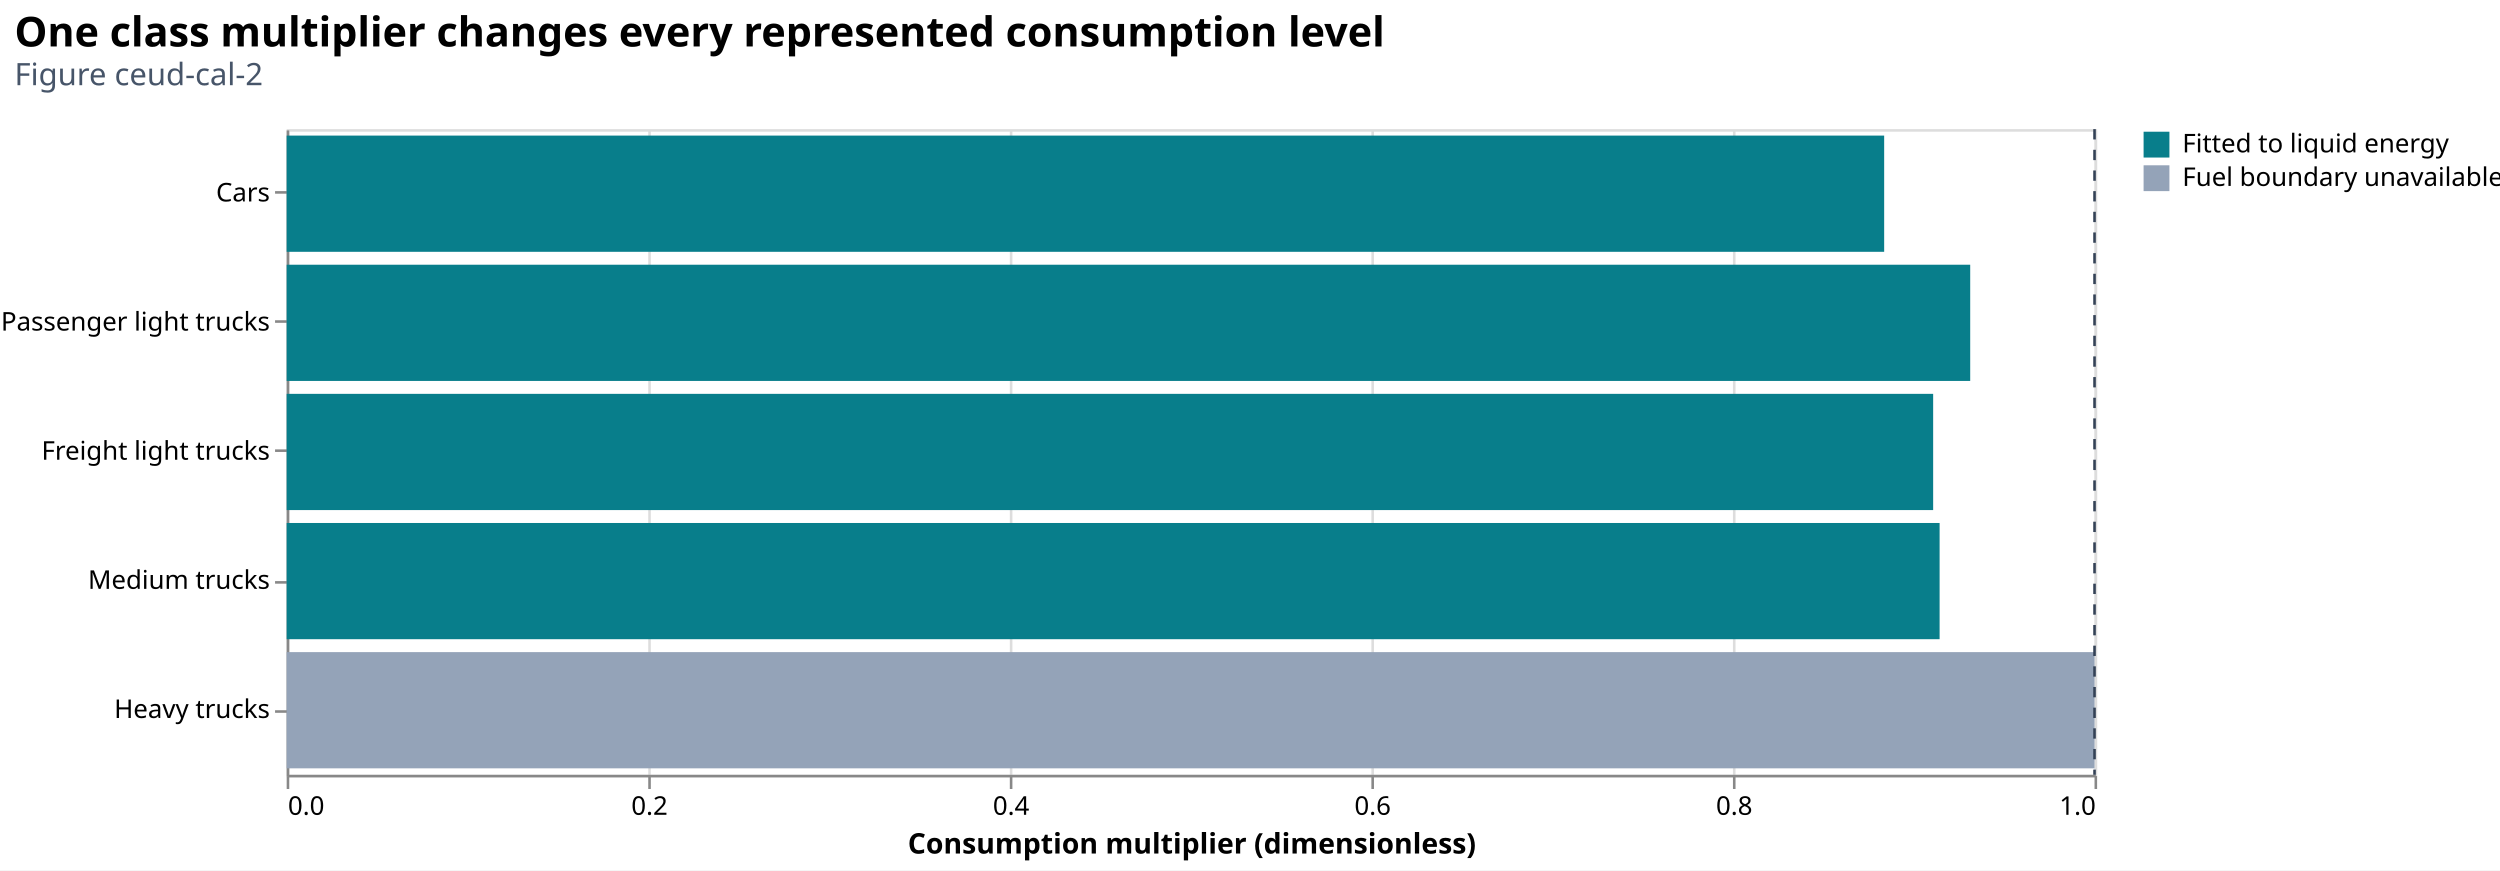
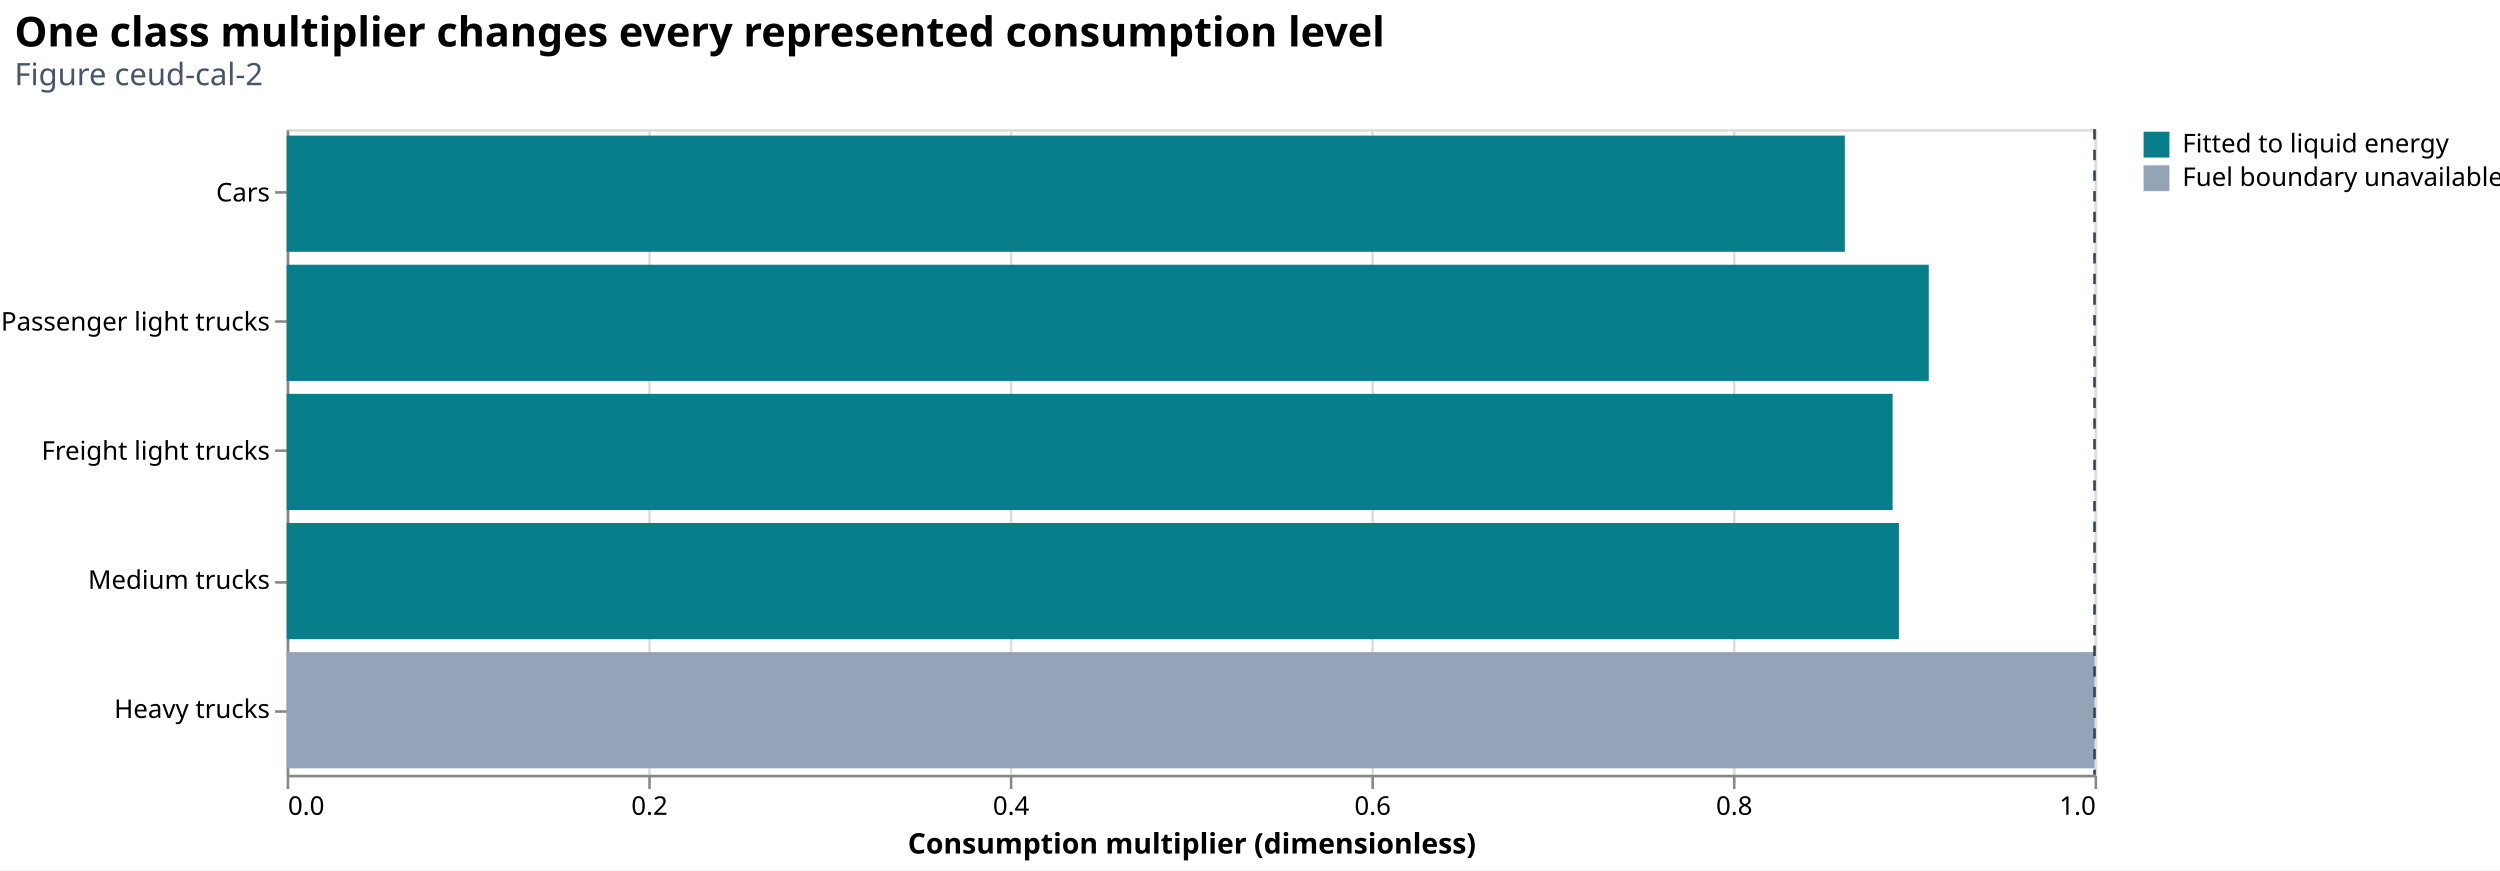
<svg xmlns="http://www.w3.org/2000/svg" version="1.1" class="marks" width="968" height="337" viewBox="0 0 968 337">
  <rect width="968" height="337" fill="white" />
  <g fill="none" stroke-miterlimit="10" transform="translate(111,50)">
    <g class="mark-group role-frame root" role="graphics-object" aria-roledescription="group mark container">
      <g transform="translate(0,0)">
        <path class="background" aria-hidden="true" d="M0.5,0.5h700v250h-700Z" stroke="#ddd" />
        <g>
          <g class="mark-group role-axis" aria-hidden="true">
            <g transform="translate(0.5,250.5)">
              <path class="background" aria-hidden="true" d="M0,0h0v0h0Z" pointer-events="none" />
              <g>
                <g class="mark-rule role-axis-grid" pointer-events="none">
                  <line transform="translate(0,0)" x2="0" y2="-250" stroke="#ddd" stroke-width="1" opacity="1" />
                  <line transform="translate(140,0)" x2="0" y2="-250" stroke="#ddd" stroke-width="1" opacity="1" />
                  <line transform="translate(280,0)" x2="0" y2="-250" stroke="#ddd" stroke-width="1" opacity="1" />
                  <line transform="translate(420,0)" x2="0" y2="-250" stroke="#ddd" stroke-width="1" opacity="1" />
                  <line transform="translate(560,0)" x2="0" y2="-250" stroke="#ddd" stroke-width="1" opacity="1" />
                  <line transform="translate(700,0)" x2="0" y2="-250" stroke="#ddd" stroke-width="1" opacity="1" />
                </g>
              </g>
              <path class="foreground" aria-hidden="true" d="" pointer-events="none" display="none" />
            </g>
          </g>
          <g class="mark-group role-axis" role="graphics-symbol" aria-roledescription="axis" aria-label="X-axis titled 'Consumption multiplier (dimensionless)' for a linear scale with values from 0.0 to 1.0">
            <g transform="translate(0.5,250.5)">
              <path class="background" aria-hidden="true" d="M0,0h0v0h0Z" pointer-events="none" />
              <g>
                <g class="mark-rule role-axis-tick" pointer-events="none">
                  <line transform="translate(0,0)" x2="0" y2="5" stroke="#888" stroke-width="1" opacity="1" />
                  <line transform="translate(140,0)" x2="0" y2="5" stroke="#888" stroke-width="1" opacity="1" />
                  <line transform="translate(280,0)" x2="0" y2="5" stroke="#888" stroke-width="1" opacity="1" />
                  <line transform="translate(420,0)" x2="0" y2="5" stroke="#888" stroke-width="1" opacity="1" />
                  <line transform="translate(560,0)" x2="0" y2="5" stroke="#888" stroke-width="1" opacity="1" />
                  <line transform="translate(700,0)" x2="0" y2="5" stroke="#888" stroke-width="1" opacity="1" />
                </g>
                <g class="mark-text role-axis-label" pointer-events="none">
                  <text text-anchor="start" transform="translate(0,15)" font-family="sans-serif" font-size="10px" fill="#000" opacity="1">0.0</text>
                  <text text-anchor="middle" transform="translate(140,15)" font-family="sans-serif" font-size="10px" fill="#000" opacity="1">0.2</text>
                  <text text-anchor="middle" transform="translate(280,15)" font-family="sans-serif" font-size="10px" fill="#000" opacity="1">0.4</text>
                  <text text-anchor="middle" transform="translate(420,15)" font-family="sans-serif" font-size="10px" fill="#000" opacity="1">0.6</text>
                  <text text-anchor="middle" transform="translate(560,15)" font-family="sans-serif" font-size="10px" fill="#000" opacity="1">0.8</text>
                  <text text-anchor="end" transform="translate(700,15)" font-family="sans-serif" font-size="10px" fill="#000" opacity="1">1.0</text>
                </g>
                <g class="mark-rule role-axis-domain" pointer-events="none">
                  <line transform="translate(0,0)" x2="700" y2="0" stroke="#888" stroke-width="1" opacity="1" />
                </g>
                <g class="mark-text role-axis-title" pointer-events="none">
                  <text text-anchor="middle" transform="translate(350,30)" font-family="sans-serif" font-size="11px" font-weight="bold" fill="#000" opacity="1">Consumption multiplier (dimensionless)</text>
                </g>
              </g>
              <path class="foreground" aria-hidden="true" d="" pointer-events="none" display="none" />
            </g>
          </g>
          <g class="mark-group role-axis" role="graphics-symbol" aria-roledescription="axis" aria-label="Y-axis for a discrete scale with 5 values: Cars, Passenger light trucks, Freight light trucks, Medium trucks, Heavy trucks">
            <g transform="translate(0.5,0.5)">
              <path class="background" aria-hidden="true" d="M0,0h0v0h0Z" pointer-events="none" />
              <g>
                <g class="mark-rule role-axis-tick" pointer-events="none">
                  <line transform="translate(0,24)" x2="-5" y2="0" stroke="#888" stroke-width="1" opacity="1" />
                  <line transform="translate(0,74)" x2="-5" y2="0" stroke="#888" stroke-width="1" opacity="1" />
                  <line transform="translate(0,124)" x2="-5" y2="0" stroke="#888" stroke-width="1" opacity="1" />
                  <line transform="translate(0,175)" x2="-5" y2="0" stroke="#888" stroke-width="1" opacity="1" />
                  <line transform="translate(0,225)" x2="-5" y2="0" stroke="#888" stroke-width="1" opacity="1" />
                </g>
                <g class="mark-text role-axis-label" pointer-events="none">
                  <text text-anchor="end" transform="translate(-7,27.5)" font-family="sans-serif" font-size="10px" fill="#000" opacity="1">Cars</text>
                  <text text-anchor="end" transform="translate(-7,77.5)" font-family="sans-serif" font-size="10px" fill="#000" opacity="1">Passenger light trucks</text>
                  <text text-anchor="end" transform="translate(-7,127.5)" font-family="sans-serif" font-size="10px" fill="#000" opacity="1">Freight light trucks</text>
                  <text text-anchor="end" transform="translate(-7,177.5)" font-family="sans-serif" font-size="10px" fill="#000" opacity="1">Medium trucks</text>
                  <text text-anchor="end" transform="translate(-7,227.5)" font-family="sans-serif" font-size="10px" fill="#000" opacity="1">Heavy trucks</text>
                </g>
                <g class="mark-rule role-axis-domain" pointer-events="none">
                  <line transform="translate(0,0)" x2="0" y2="250" stroke="#888" stroke-width="1" opacity="1" />
                </g>
              </g>
              <path class="foreground" aria-hidden="true" d="" pointer-events="none" display="none" />
            </g>
          </g>
          <g class="mark-rect role-mark layer_0_marks" role="graphics-object" aria-roledescription="rect mark container">
-             <path aria-label="Consumption multiplier (dimensionless): 0.88364130537; vehicle_class: Cars; calibration_status: Fitted to liquid energy; status: calibrate; consumption_multiplier: 0.8836" role="graphics-symbol" aria-roledescription="bar" d="M0,2.5h618.549v45h-618.549Z" fill="#087e8b" />
-             <path aria-label="Consumption multiplier (dimensionless): 0.931233814088; vehicle_class: Passenger light trucks; calibration_status: Fitted to liquid energy; status: calibrate; consumption_multiplier: 0.9312" role="graphics-symbol" aria-roledescription="bar" d="M0,52.5h651.864v45h-651.864Z" fill="#087e8b" />
-             <path aria-label="Consumption multiplier (dimensionless): 0.910738203044; vehicle_class: Freight light trucks; calibration_status: Fitted to liquid energy; status: calibrate; consumption_multiplier: 0.9107" role="graphics-symbol" aria-roledescription="bar" d="M0,102.5h637.517v45h-637.517Z" fill="#087e8b" />
-             <path aria-label="Consumption multiplier (dimensionless): 0.914306984123; vehicle_class: Medium trucks; calibration_status: Fitted to liquid energy; status: calibrate; consumption_multiplier: 0.9143" role="graphics-symbol" aria-roledescription="bar" d="M0,152.5h640.015v45h-640.015Z" fill="#087e8b" />
+             <path aria-label="Consumption multiplier (dimensionless): 0.861889942447; vehicle_class: Cars; calibration_status: Fitted to liquid energy; status: calibrate; consumption_multiplier: 0.8619" role="graphics-symbol" aria-roledescription="bar" d="M0,2.5h603.323v45h-603.323Z" fill="#087e8b" />
+             <path aria-label="Consumption multiplier (dimensionless): 0.908310932899; vehicle_class: Passenger light trucks; calibration_status: Fitted to liquid energy; status: calibrate; consumption_multiplier: 0.9083" role="graphics-symbol" aria-roledescription="bar" d="M0,52.5h635.818v45h-635.818Z" fill="#087e8b" />
+             <path aria-label="Consumption multiplier (dimensionless): 0.888319833665; vehicle_class: Freight light trucks; calibration_status: Fitted to liquid energy; status: calibrate; consumption_multiplier: 0.8883" role="graphics-symbol" aria-roledescription="bar" d="M0,102.5h621.824v45h-621.824Z" fill="#087e8b" />
+             <path aria-label="Consumption multiplier (dimensionless): 0.891800767049; vehicle_class: Medium trucks; calibration_status: Fitted to liquid energy; status: calibrate; consumption_multiplier: 0.8918" role="graphics-symbol" aria-roledescription="bar" d="M0,152.5h624.261v45h-624.261Z" fill="#087e8b" />
            <path aria-label="Consumption multiplier (dimensionless): 1; vehicle_class: Heavy trucks; calibration_status: Fuel boundary unavailable; status: unsupported_fuel_boundary; consumption_multiplier: 1.0000" role="graphics-symbol" aria-roledescription="bar" d="M0,202.5h700v45h-700Z" fill="#94a3b8" />
          </g>
          <g class="mark-rule role-mark layer_1_marks" role="graphics-object" aria-roledescription="rule mark container">
            <line aria-label="reference: 1" role="graphics-symbol" aria-roledescription="rule mark" transform="translate(700,0)" x2="0" y2="250" stroke="#334155" stroke-dasharray="4,4" />
          </g>
          <g class="mark-group role-legend" role="graphics-symbol" aria-roledescription="legend" aria-label="Symbol legend for fill color with 2 values: Fitted to liquid energy, Fuel boundary unavailable">
            <g transform="translate(718,0)">
              <path class="background" aria-hidden="true" d="M0,0h134v24h-134Z" pointer-events="none" />
              <g>
                <g class="mark-group role-legend-entry">
                  <g transform="translate(0,0)">
                    <path class="background" aria-hidden="true" d="M0,0h0v0h0Z" pointer-events="none" />
                    <g>
                      <g class="mark-group role-scope" role="graphics-object" aria-roledescription="group mark container">
                        <g transform="translate(0,0)">
                          <path class="background" aria-hidden="true" d="M0,0h133.305v11h-133.305Z" pointer-events="none" opacity="1" />
                          <g>
                            <g class="mark-symbol role-legend-symbol" pointer-events="none">
                              <path transform="translate(6,6)" d="M-5,-5h10v10h-10Z" fill="#087e8b" stroke-width="1.5" opacity="1" />
                            </g>
                            <g class="mark-text role-legend-label" pointer-events="none">
                              <text text-anchor="start" transform="translate(16,9)" font-family="sans-serif" font-size="10px" fill="#000" opacity="1">Fitted to liquid energy</text>
                            </g>
                          </g>
                          <path class="foreground" aria-hidden="true" d="" pointer-events="none" display="none" />
                        </g>
                        <g transform="translate(0,13)">
                          <path class="background" aria-hidden="true" d="M0,0h133.305v11h-133.305Z" pointer-events="none" opacity="1" />
                          <g>
                            <g class="mark-symbol role-legend-symbol" pointer-events="none">
                              <path transform="translate(6,6)" d="M-5,-5h10v10h-10Z" fill="#94a3b8" stroke-width="1.5" opacity="1" />
                            </g>
                            <g class="mark-text role-legend-label" pointer-events="none">
                              <text text-anchor="start" transform="translate(16,9)" font-family="sans-serif" font-size="10px" fill="#000" opacity="1">Fuel boundary unavailable</text>
                            </g>
                          </g>
                          <path class="foreground" aria-hidden="true" d="" pointer-events="none" display="none" />
                        </g>
                      </g>
                    </g>
                    <path class="foreground" aria-hidden="true" d="" pointer-events="none" display="none" />
                  </g>
                </g>
              </g>
              <path class="foreground" aria-hidden="true" d="" pointer-events="none" display="none" />
            </g>
          </g>
          <g class="mark-group role-title">
            <g transform="translate(-105.3789,-45)">
              <path class="background" aria-hidden="true" d="M0,0h0v0h0Z" pointer-events="none" />
              <g>
                <g class="mark-text role-title-text" role="graphics-symbol" aria-roledescription="title" aria-label="Title text 'One class multiplier changes every represented consumption level'" pointer-events="none">
                  <text text-anchor="start" transform="translate(0,13)" font-family="sans-serif" font-size="16px" font-weight="bold" fill="#000" opacity="1">One class multiplier changes every represented consumption level</text>
                </g>
                <g class="mark-text role-title-subtitle" role="graphics-symbol" aria-roledescription="subtitle" aria-label="Subtitle text 'Figure ceud-cal-2'" pointer-events="none">
                  <text text-anchor="start" transform="translate(0,28)" font-family="sans-serif" font-size="12px" fill="#475569" opacity="1">Figure ceud-cal-2</text>
                </g>
              </g>
              <path class="foreground" aria-hidden="true" d="" pointer-events="none" display="none" />
            </g>
          </g>
        </g>
        <path class="foreground" aria-hidden="true" d="" display="none" />
      </g>
    </g>
  </g>
</svg>
